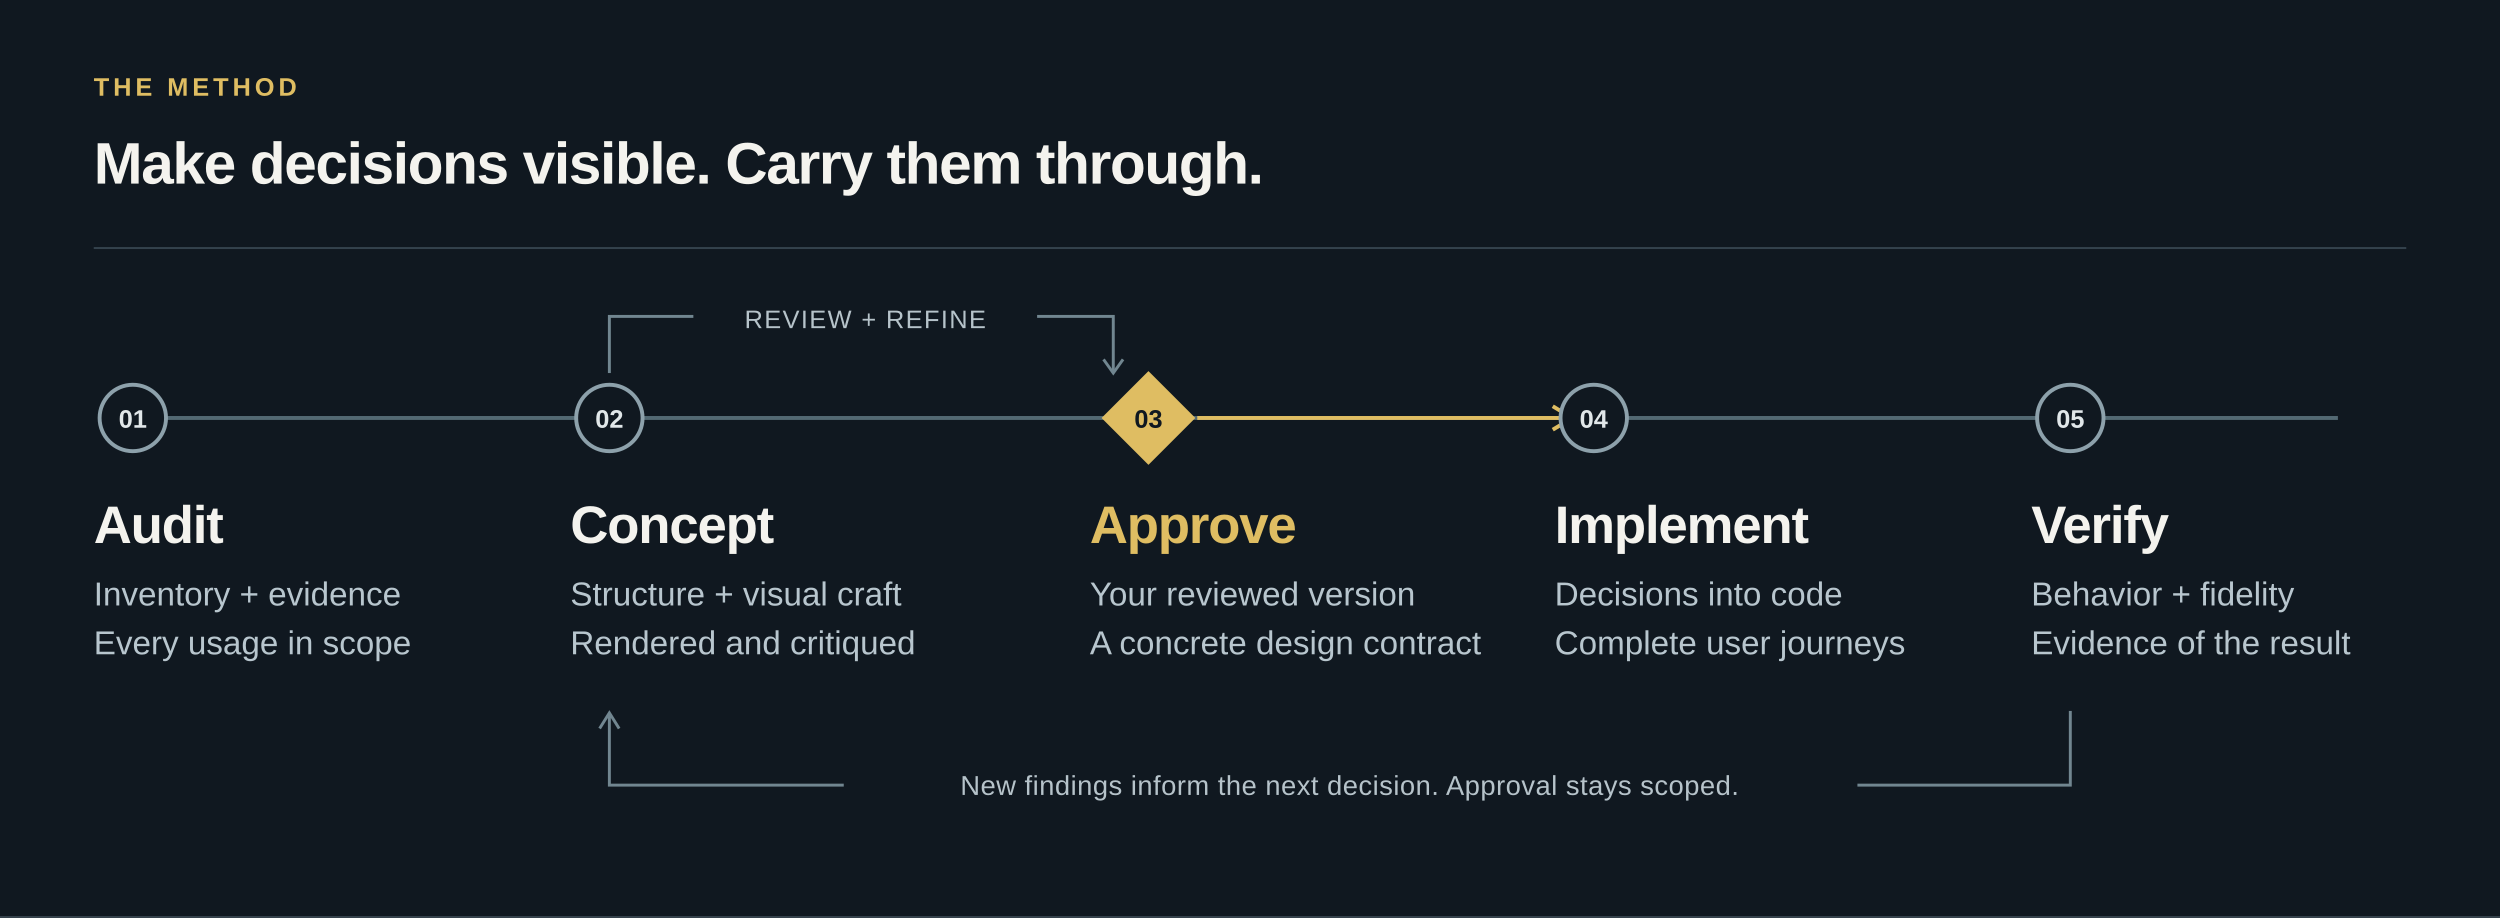
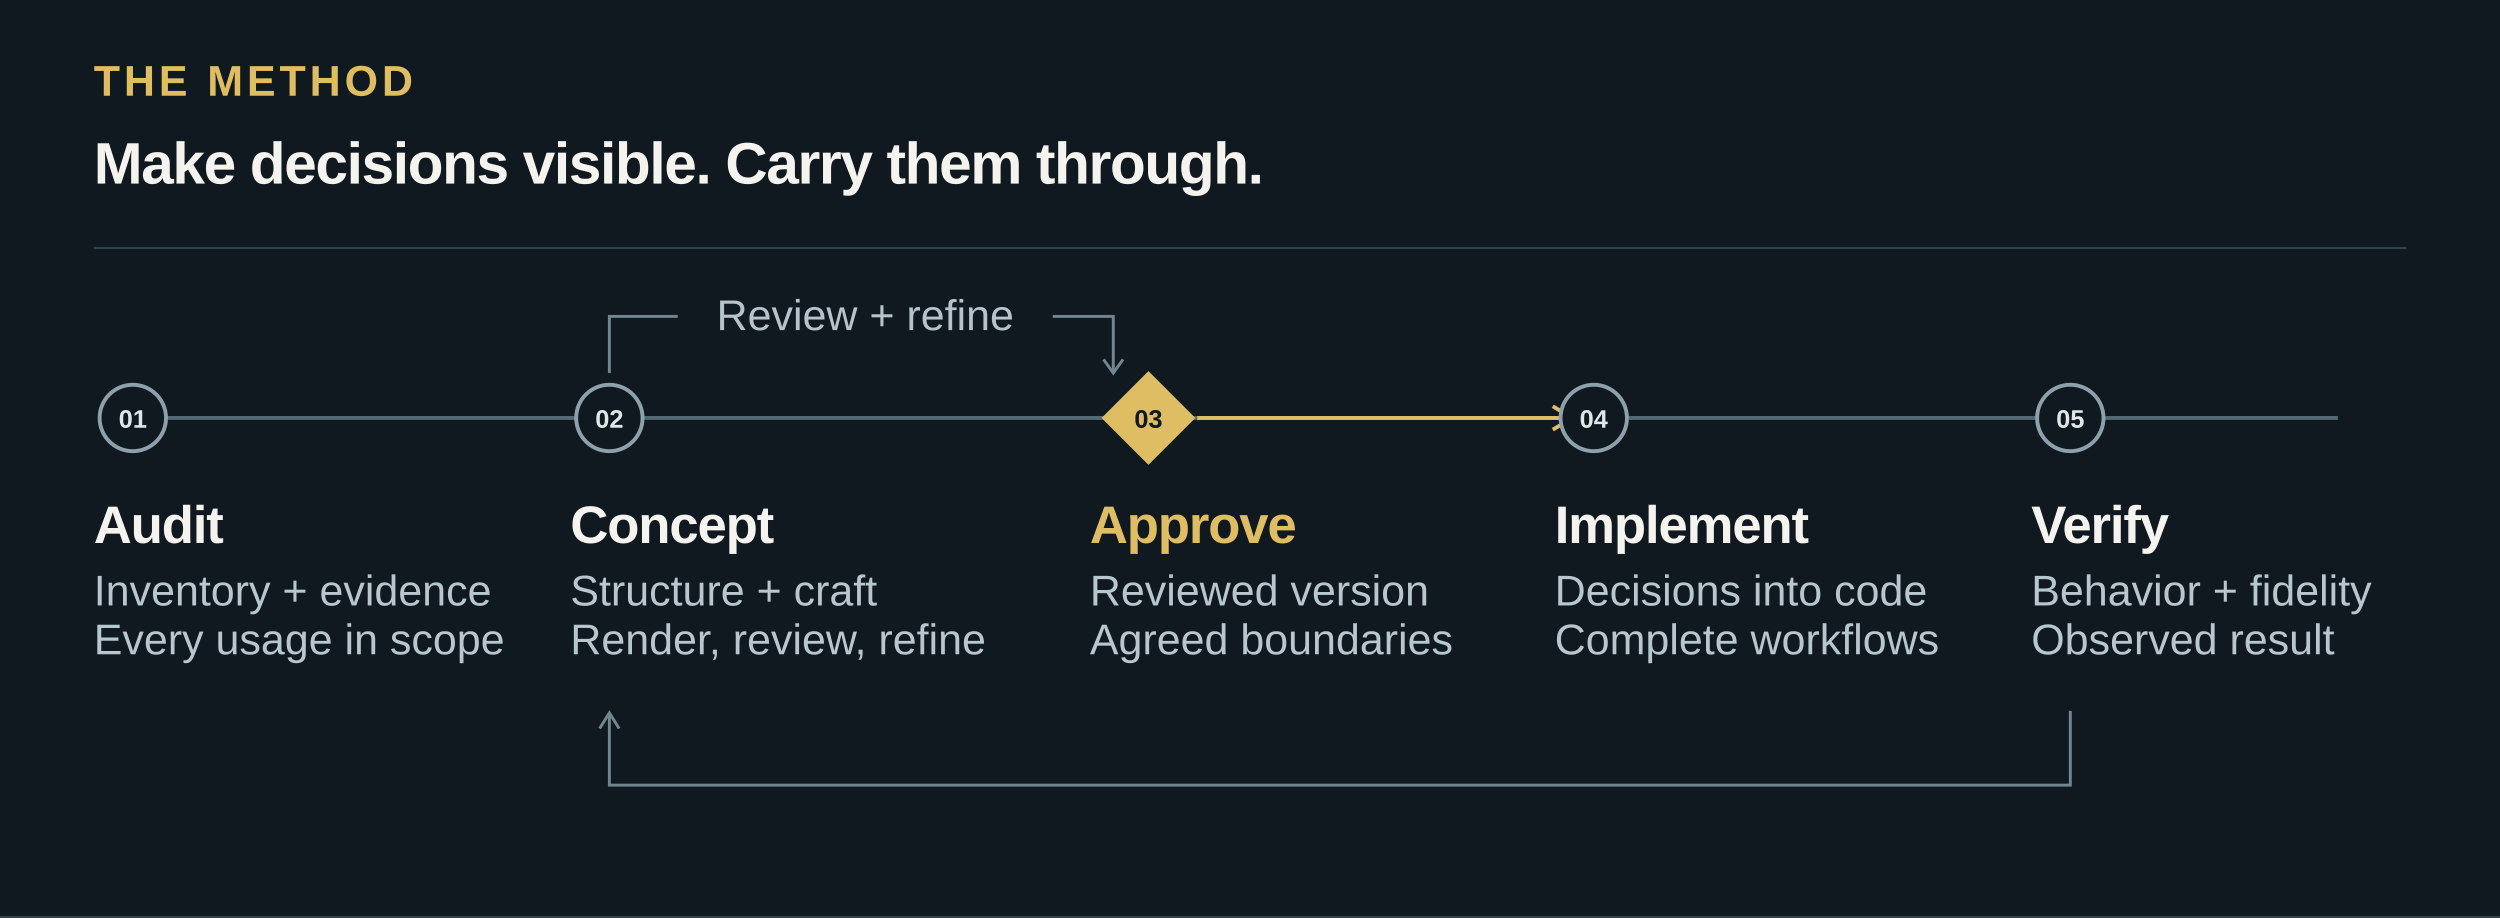
<svg xmlns="http://www.w3.org/2000/svg" width="1280" height="470" viewBox="0 0 1280 470" role="img" aria-labelledby="title desc">
  <rect width="1280" height="470" fill="#101820" />
  <g font-family="Arial, Helvetica, sans-serif">
-     <text x="48" y="49" fill="#dfbd62" font-size="13" font-weight="700" letter-spacing="2">THE METHOD</text>
+     <text x="48" y="49" fill="#dfbd62" font-size="22" font-weight="700" letter-spacing="2">THE METHOD</text>
    <text x="48" y="94" fill="#f4f3ee" font-size="30" font-weight="700" letter-spacing="-.7">Make decisions visible. Carry them through.</text>
    <path d="M48 127H1232" stroke="#34424d" />
    <path d="M312 191V162H570V191" fill="none" stroke="#718690" stroke-width="1.5" />
    <path d="M565 184L570 191L575 184" fill="none" stroke="#718690" stroke-width="1.5" />
-     <rect x="355" y="152" width="176" height="21" fill="#101820" />
-     <text x="443" y="168" text-anchor="middle" fill="#b6c3ca" font-size="13" letter-spacing=".7">REVIEW + REFINE</text>
+     <rect x="347" y="144" width="192" height="32" fill="#101820" />
+     <text x="443" y="169" text-anchor="middle" fill="#b6c3ca" font-size="22">Review + refine</text>
    <path d="M67 214H1197" stroke="#536973" stroke-width="2" />
    <path d="M613 214H807" stroke="#dfbd62" stroke-width="2" />
    <path d="M795 208L805 214L795 220" fill="none" stroke="#dfbd62" stroke-width="2" />
    <g fill="#101820" stroke="#8da1ab" stroke-width="2">
      <circle cx="68" cy="214" r="17" />
      <circle cx="312" cy="214" r="17" />
      <circle cx="816" cy="214" r="17" />
      <circle cx="1060" cy="214" r="17" />
    </g>
    <path d="M588 190L612 214L588 238L564 214Z" fill="#dfbd62" />
    <g fill="#e1e7e9" font-size="13" text-anchor="middle" font-weight="700">
      <text x="68" y="219">01</text>
      <text x="312" y="219">02</text>
      <text x="816" y="219">04</text>
      <text x="1060" y="219">05</text>
    </g>
    <text x="588" y="219" fill="#101820" font-size="13" text-anchor="middle" font-weight="700">03</text>
    <g font-size="27" font-weight="700" fill="#f4f3ee" letter-spacing="-.6">
      <text x="48" y="278">Audit</text>
      <text x="292" y="278">Concept</text>
      <text x="558" y="278" fill="#dfbd62">Approve</text>
      <text x="796" y="278">Implement</text>
      <text x="1040" y="278">Verify</text>
    </g>
-     <g fill="#b8c6ce" font-size="17">
+     <g fill="#b8c6ce" font-size="22">
      <text x="48" y="310">Inventory + evidence</text>
      <text x="48" y="335">Every usage in scope</text>
-       <text x="292" y="310">Structure + visual craft</text>
-       <text x="292" y="335">Rendered and critiqued</text>
-       <text x="558" y="310">Your reviewed version</text>
-       <text x="558" y="335">A concrete design contract</text>
+       <text x="292" y="310">Structure + craft</text>
+       <text x="292" y="335">Render, review, refine</text>
+       <text x="558" y="310">Reviewed version</text>
+       <text x="558" y="335">Agreed boundaries</text>
      <text x="796" y="310">Decisions into code</text>
-       <text x="796" y="335">Complete user journeys</text>
+       <text x="796" y="335">Complete workflows</text>
      <text x="1040" y="310">Behavior + fidelity</text>
-       <text x="1040" y="335">Evidence of the result</text>
+       <text x="1040" y="335">Observed result</text>
    </g>
    <path d="M1060 364V402H312V365M307 373L312 365L317 373" fill="none" stroke="#718690" stroke-width="1.5" />
-     <rect x="432" y="390" width="519" height="24" fill="#101820" />
-     <text x="691" y="407" text-anchor="middle" fill="#b6c3ca" font-size="14" letter-spacing=".25">New findings inform the next decision. Approval stays scoped.</text>
    <path d="M0 469.5H1280" stroke="#36434d" />
  </g>
</svg>
